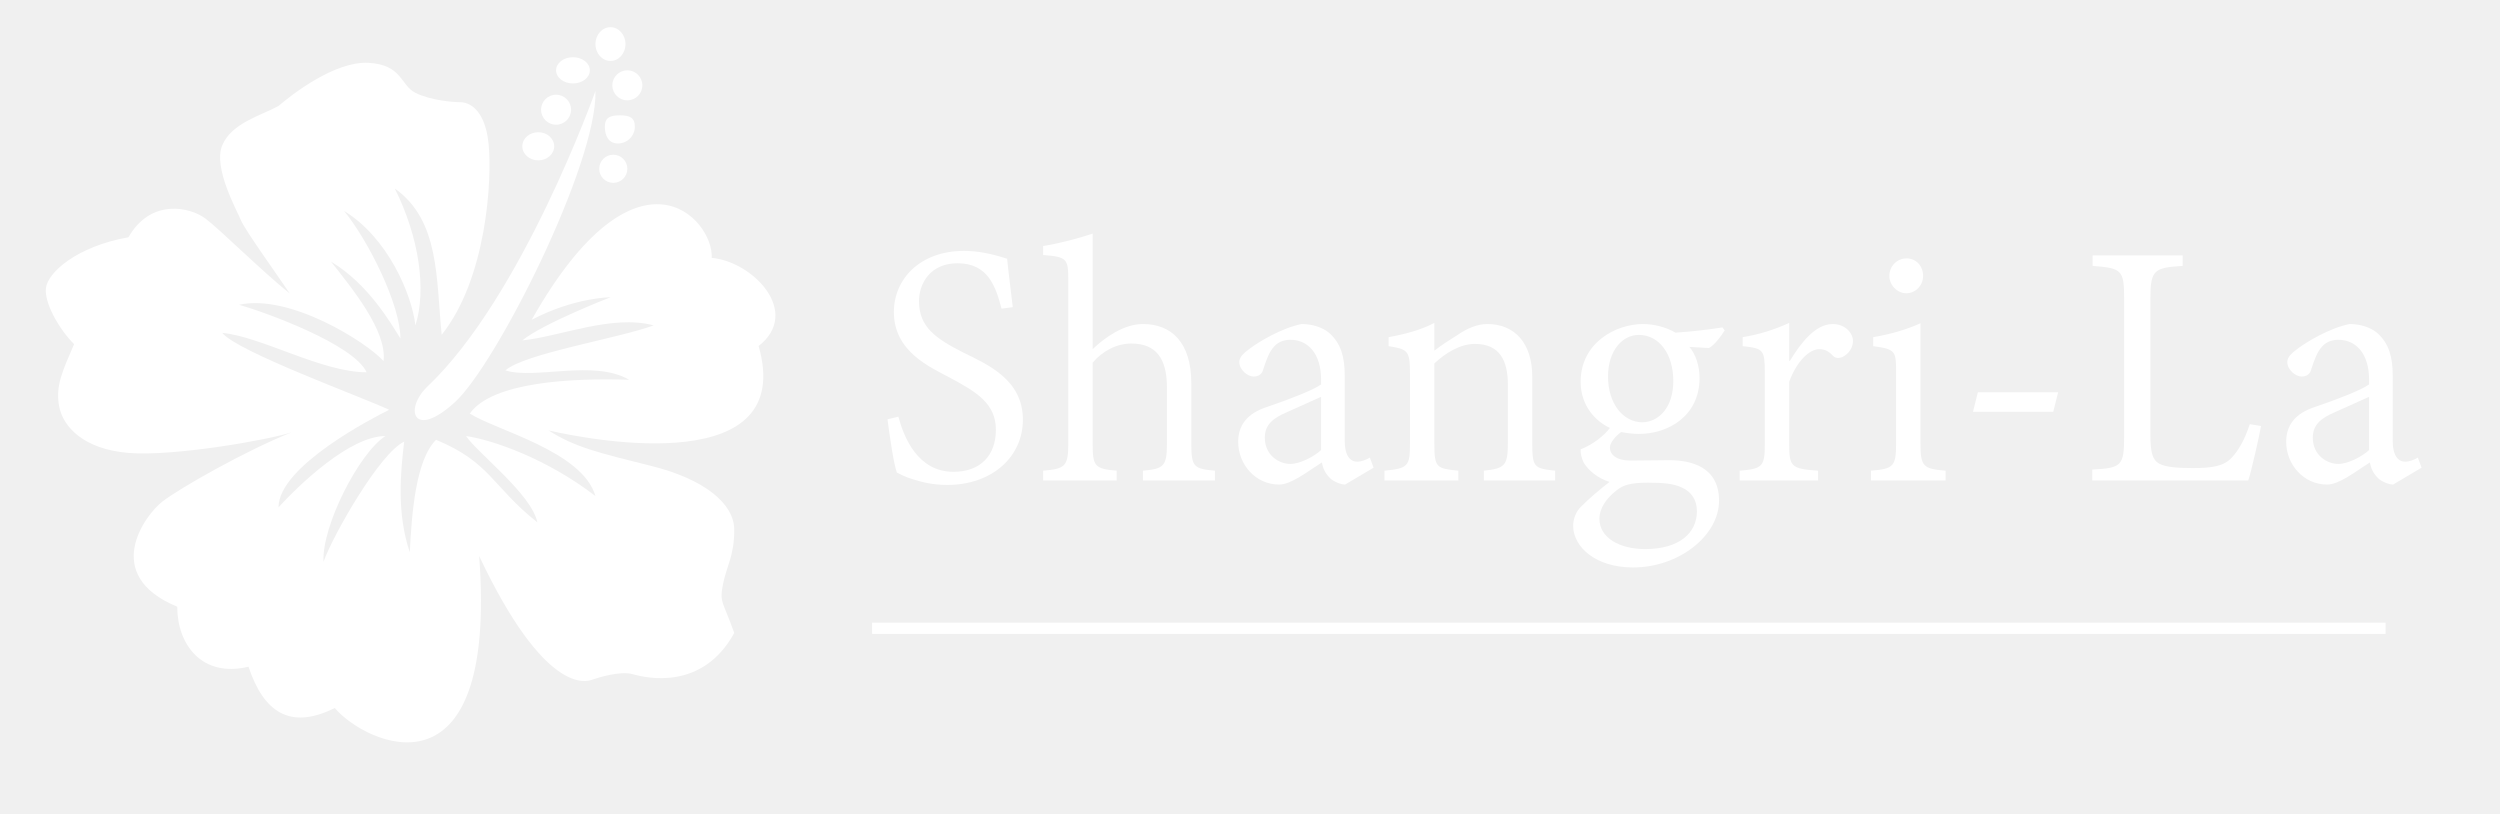
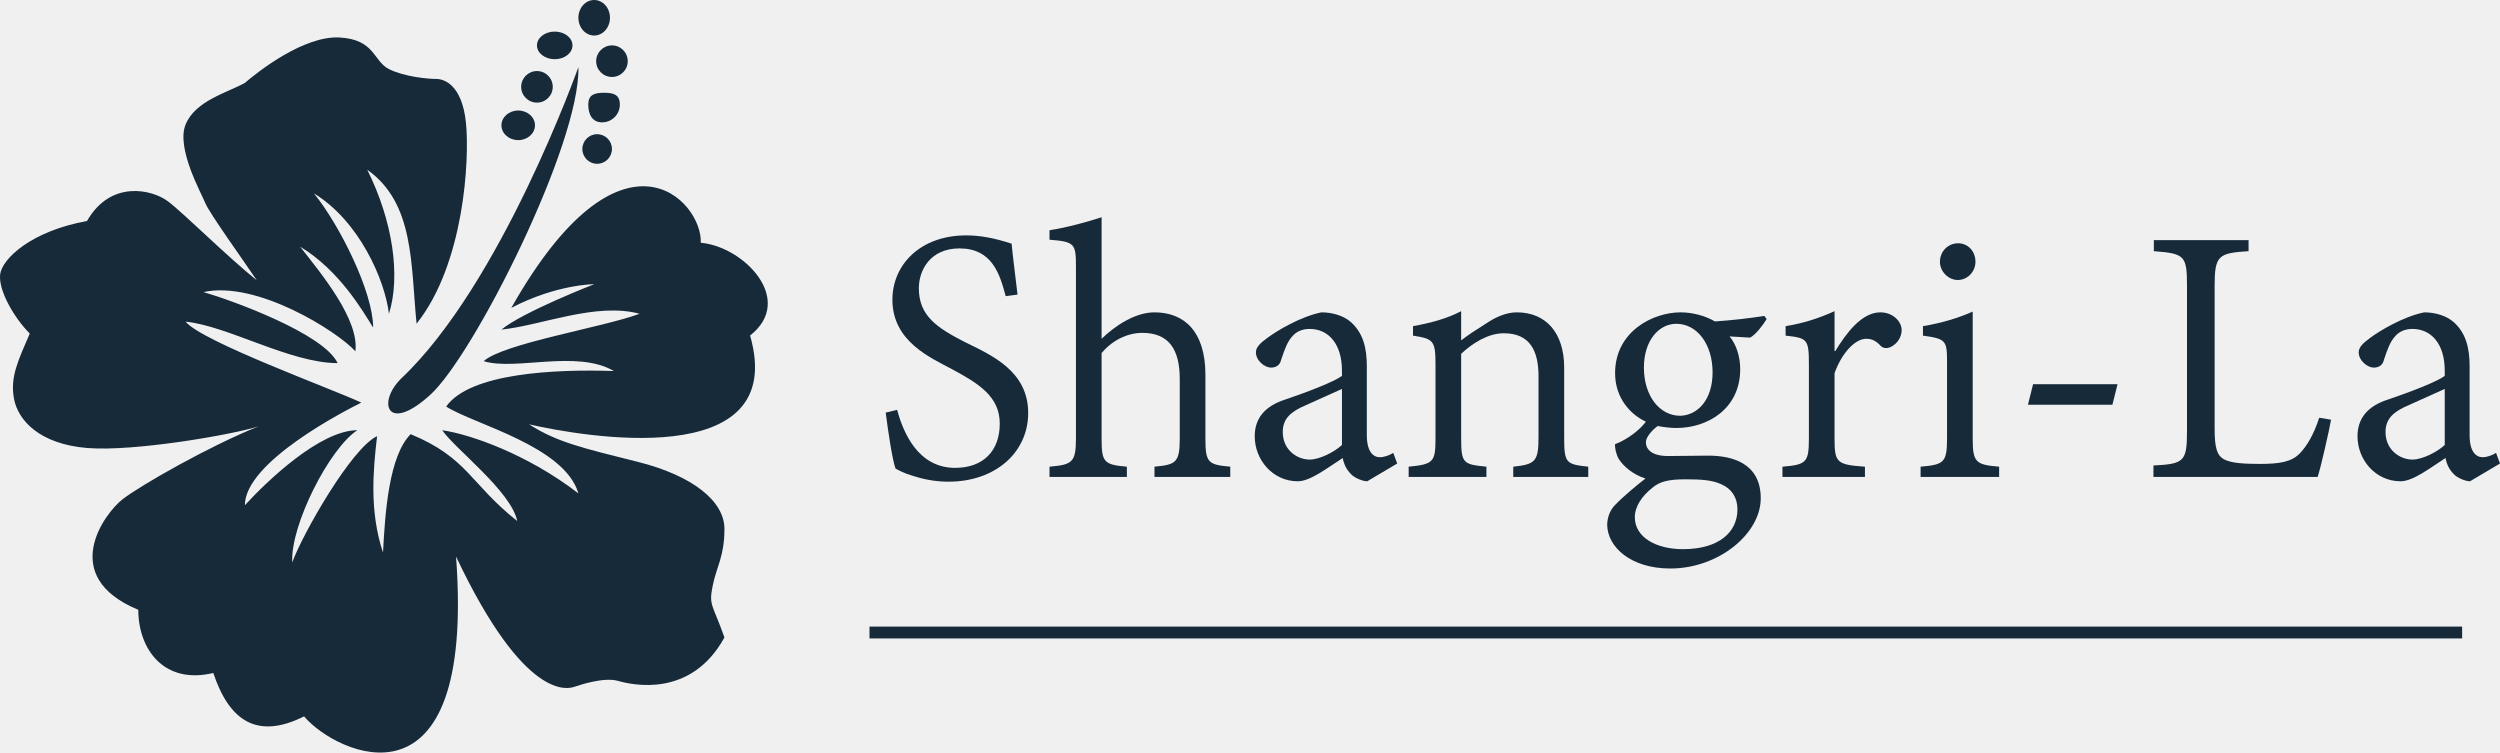
- <svg xmlns="http://www.w3.org/2000/svg" version="1.1" viewBox="0 0 1333 434" width="1333" height="434">
-   <style type="text/css">
- 	path, ellipse, circle {fill:#fff;stroke-width:0;}
- 	line { stroke: #fff; stroke-width: 6; }
- </style>
-   <path d="M235.5,178.5c24-30,27-83,25-102s-11-22-15-22s-16-1-24-5s-7-15-25-16s-41,17-48,23c-9,5-25,9-30,21s8,35,10,40s20,30,26,39  c-15-12-37-34-45-40s-29-11-41,10c-28,5-43,19-44,27s7,22,15,30c-6,14-10,22-8,33s13,23,37,25s75-7,87-11c-25,10-60,30-69,37  s-33,39,8,56c0,20,13,38,38,32c8,24,22,34,46,22c16,19,87,53,77-81c35,74,57,67,60,66s15-5,22-3s37,9,54-22c-6-17-8-16-6-26  s6-15,6-29s-16-27-44-34s-41-10-55-19c26,6,132,25,112-45c23-18-3-45-25-47c1-21-40-66-96,33c23-12,42-12,42-12s-36,14-47,23  c20-2,48-14,70-8c-19,7-69,15-79,24c16,5,47-6,66,5c-30-1-73,1-85,18c14,9,60,20,67,44c-26-20-55-30-69-32c6,9,35,31,38,46  c-24-19-25-32-54-44c-11,11-13,40-14,60c-7-21-5-42-3-59c-13,6-38,50-43,64c-1-19,19-58,33-67c-19,0-46,26-57,38c0-22,51-48,59-52  c-15-7-81-31-89-41c21,2,53,21,77,21c-7-15-54-32-68-36c27-6,68,20,77,30c2-16-17-39-28-53c20,12,32,33,37,41c0-18-17-52-30-68  c23,14,36,44,38,61c6-19,2-47-11-73C234.5,117.5,232.5,148.5,235.5,178.5z" />
-   <path d="M317.5,48.5c0,0-39,110-90,158c-12,12-7,28,15,8S318.5,87.5,317.5,48.5z" />
-   <path d="M338.5,67.5c0,4.97-4.03,9-9,9s-7-4.03-7-9s3.03-6,8-6S338.5,62.53,338.5,67.5z" />
-   <ellipse cx="325.5" cy="23.5" rx="8" ry="9" />
-   <ellipse cx="287" cy="78" rx="8.5" ry="7.5" />
-   <circle cx="327" cy="90" r="7.5" />
-   <circle cx="296.5" cy="58.5" r="8" />
-   <ellipse cx="305.5" cy="37.5" rx="9" ry="7" />
-   <circle cx="334.5" cy="45.5" r="8" />
-   <path d="M534.01,164.57c-3-11.4-7-24.2-23.4-24.2c-14.8,0-20.6,11-20.6,20.2c0,14,9.2,20,23.2,27.2c13.4,6.6,32.2,14.6,32.2,36   c0,19.8-16.4,34.8-40.4,34.8c-7.8,0-13.8-1.6-18.2-3c-4.2-1.2-7-2.8-8.6-3.6c-1.6-4.2-3.8-19-5-28.4l5.8-1.4   c3,11.2,10.4,29.4,29.4,29.4c14.4,0,22.6-8.8,22.6-22.4c0-14-10.4-20.2-24.2-27.6c-10.8-5.8-30.2-14-30.2-35.2   c0-17.6,14-32.6,37.4-32.6c7.2,0,14.4,1.4,23,4.2c0.6,6.6,1.6,13.6,3,25.8L534.01,164.57z" />
-   <path d="M609.41,256.17v-5.2c11-1,12.8-2.2,12.8-14.4v-30c0-15.4-5.8-23.4-19-23.4c-7.8,0-15.4,4-20.6,10.2v43.2   c0,12,1,13.4,12.8,14.4v5.2h-39.2v-5.2c11.6-1,13.4-2.2,13.4-14.4v-87c0-11.6-0.6-12.6-13.4-13.6v-4.8c9-1.4,19.8-4.4,26.4-6.6   v61.6c6.6-6.4,16.8-13.4,26.8-13.4c15,0,25.8,9.6,25.8,31.6v32.4c0,12.2,1.4,13.2,12.6,14.2v5.2H609.41z" />
-   <path d="M717.2,258.37c-2.2,0-6.2-1.6-8-3.4c-2.6-2.6-3.8-5.2-4.4-8.4c-7.8,5-16.4,11.8-22.8,11.8c-12.6,0-21.8-10.8-21.8-22.8   c0-8.8,4.8-15.2,15.4-18.6c11.2-3.8,24.8-9,28.8-12v-2.6c0-13.6-6.8-21.2-16.4-21.2c-4,0-7,1.6-8.8,3.8c-2.4,2.6-3.8,6.4-5.6,11.8   c-0.6,2.8-2.6,4-5.2,4c-3,0-7.6-3.4-7.6-7.8c0-2.6,2.4-4.8,6-7.4c4.6-3.4,16.4-10.6,27.2-12.8c5.4,0,11.2,1.6,15,5   c6,5.4,8,12.8,8,22.2v35c0,8.4,3.2,11.2,6.6,11.2c2.2,0,5-1,6.8-2.2l2,5.4L717.2,258.37z M704.4,211.57l-18.2,8.2   c-7.6,3.2-11.8,6.8-11.8,13.6c0,9.4,7.6,14,13.6,14c5.2,0,12.8-4,16.4-7.4V211.57z" />
-   <path d="M791.2,256.17v-5.2c11.4-1.2,12.8-2.8,12.8-15.2v-30.6c0-13-4.4-21.8-17.6-21.8c-8,0-15.8,5-21.6,10.4v42.6   c0,13,1,13.4,12.8,14.6v5.2h-39.4v-5.2c12.6-1.2,13.6-2.4,13.6-14.4v-37.6c0-12-1.2-12.8-11.4-14.4v-4.8c8.8-1.6,17.2-3.8,24.4-7.6   v14.8c3.6-2.8,7.6-5.4,12.4-8.4c5-3.4,10.4-5.8,15.8-5.8c14.6,0,24,10.2,24,28v35.6c0,12.8,1,13.4,12.2,14.6v5.2H791.2z" />
-   <path d="M919.6,176.17c-1.8,3-5.6,8-8.4,9.4l-10.4-0.6c3.4,4,5.4,10.2,5.4,16.6c0,20-16.4,29.8-32.4,29.8c-2.8,0-6.2-0.4-9.4-1   c-2.8,2-6,5.6-6,8.2c0,3.6,3,7,11.2,7c7.4,0,14.2-0.2,20.4-0.2c11.8,0,26.6,3.6,26.6,21.6c0,18.6-21.4,35.6-45.8,35.6   c-20.2,0-31.8-11-32-22c0-3.8,1.4-7.8,4.4-10.6c3.4-3.6,10.8-9.8,15-13c-6.4-2-11.2-6.2-13.6-10c-1.4-2.6-2-5.8-1.8-7.4   c6.8-2.6,12.8-7.6,15.6-11.4c-7.4-3.4-15.6-11.6-15.6-24.6c0-21,19-30.8,33.2-30.8c5.8,0,12.2,1.6,17.4,4.6   c8.8-0.6,17.6-1.6,25-2.8L919.6,176.17z M861.8,261.57c-5.4,4.2-9,9.6-9,15c0,10.2,10.8,16.2,24.4,16.2c18.2,0,27.6-8.6,27.6-20.2   c0-6-3-10.4-8-12.6c-4.6-2.2-10.2-2.6-18.2-2.6C869.6,257.37,865.4,258.57,861.8,261.57z M857.4,200.77c0,14.4,8,24.4,18.4,24.4   c8.6-0.2,16.4-7.8,16.4-22c0-14.8-7.8-24.6-18.4-24.6C865.2,178.57,857.4,186.77,857.4,200.77z" />
-   <path d="M954.4,192.37c5.6-9.2,13.4-19.6,22.8-19.6c6.6,0,10.8,4.8,10.8,9c0,3.4-2,6.8-5.6,8.6c-2,0.8-3.6,0.6-4.8-0.4   c-2.6-2.8-4.6-3.8-7.6-3.8c-5.2,0-12,6.4-16,17.4v32.8c0,12.4,0.8,13.6,15.4,14.6v5.2h-41.8v-5.2c12.2-1,13.4-2.2,13.4-14.4v-37.6   c0-12.6-0.8-13.2-11.8-14.4v-4.8c8.6-1.4,16.4-3.8,24.8-7.6v20.2H954.4z" />
-   <path d="M997.6,256.17v-5.2c12-1,13.4-2.2,13.4-14.6v-38.2c0-11-0.4-12-12.2-13.6v-4.8c9.4-1.6,17.6-4,25.2-7.4v64   c0,12.4,1.4,13.6,13.4,14.6v5.2H997.6z M1007.4,147.17c0-5.4,4.2-9.4,9.2-9.4s8.8,4,8.8,9.4c0,4.8-3.8,9.2-9,9.2   C1011.6,156.37,1007.4,151.97,1007.4,147.17z" />
-   <path d="M1094.79,219.57H1052l2.6-10.4h42.8L1094.79,219.57z" />
-   <path d="M1205.59,227.17c-1,5.6-5,23.4-6.8,29h-83.2v-5.8c15.6-0.8,17-2,17-17.6v-73.4c0-15.4-1.2-16.4-16.8-17.6v-5.6h48v5.6   c-15.2,1-17.2,2-17.2,17.6v72.2c0,10,1.2,13.6,4.6,15.6c3.6,2,10.2,2.4,18.2,2.4c10.2,0,16.4-1,20.6-5.6c3.4-3.6,6.8-9.2,9.6-17.8   L1205.59,227.17z" />
-   <path d="M1275.99,258.37c-2.2,0-6.2-1.6-8-3.4c-2.6-2.6-3.8-5.2-4.4-8.4c-7.8,5-16.4,11.8-22.8,11.8c-12.6,0-21.8-10.8-21.8-22.8   c0-8.8,4.8-15.2,15.4-18.6c11.2-3.8,24.8-9,28.8-12v-2.6c0-13.6-6.8-21.2-16.4-21.2c-4,0-7,1.6-8.8,3.8c-2.4,2.6-3.8,6.4-5.6,11.8   c-0.6,2.8-2.6,4-5.2,4c-3,0-7.6-3.4-7.6-7.8c0-2.6,2.4-4.8,6-7.4c4.6-3.4,16.4-10.6,27.2-12.8c5.4,0,11.2,1.6,15,5   c6,5.4,8,12.8,8,22.2v35c0,8.4,3.2,11.2,6.6,11.2c2.2,0,5-1,6.8-2.2l2,5.4L1275.99,258.37z M1263.19,211.57l-18.2,8.2   c-7.6,3.2-11.8,6.8-11.8,13.6c0,9.4,7.6,14,13.6,14c5.2,0,12.8-4,16.4-7.4V211.57z" />
-   <line class="st0" x1="465" y1="335" x2="1272" y2="335" />
+ <svg xmlns="http://www.w3.org/2000/svg" id="Layer_1" viewBox="0 0 1266.77 381.33">
+   <defs>
+     <style>
+       .cls-1 {
+         fill: #172a3a;
+       }
+ 
+       .cls-2 {
+         fill: #fff;
+         stroke: #172a3a;
+         stroke-width: 6px;
+       }
+     </style>
+   </defs>
+   <path class="cls-1" d="M211.08,164c24-30,27-83,25-102s-11-22-15-22-16-1-24-5-7-15-25-16-41,17-48,23c-9,5-25,9-30,21s8,35,10,40,20,30,26,39c-15-12-37-34-45-40s-29-11-41,10C16.08,117,1.08,131,.08,139s7,22,15,30c-6,14-10,22-8,33s13,23,37,25,75-7,87-11c-25,10-60,30-69,37s-33,39,8,56c0,20,13,38,38,32,8,24,22,34,46,22,16,19,87,53,77-81,35,74,57,67,60,66s15-5,22-3,37,9,54-22c-6-17-8-16-6-26s6-15,6-29-16-27-44-34-41-10-55-19c26,6,132,25,112-45,23-18-3-45-25-47,1-21-40-66-96,33,23-12,42-12,42-12,0,0-36,14-47,23,20-2,48-14,70-8-19,7-69,15-79,24,16,5,47-6,66,5-30-1-73,1-85,18,14,9,60,20,67,44-26-20-55-30-69-32,6,9,35,31,38,46-24-19-25-32-54-44-11,11-13,40-14,60-7-21-5-42-3-59-13,6-38,50-43,64-1-19,19-58,33-67-19,0-46,26-57,38,0-22,51-48,59-52-15-7-81-31-89-41,21,2,53,21,77,21-7-15-54-32-68-36,27-6,68,20,77,30,2-16-17-39-28-53,20,12,32,33,37,41,0-18-17-52-30-68,23,14,36,44,38,61,6-19,2-47-11-73,24,17,22,48,25,78Z" />
+   <path class="cls-1" d="M293.08,34s-39,110-90,158c-12,12-7,28,15,8s76-127,75-166Z" />
+   <path class="cls-1" d="M314.08,53c0,4.97-4.03,9-9,9s-7-4.03-7-9,3.03-6,8-6,8,1.03,8,6Z" />
+   <ellipse class="cls-1" cx="301.08" cy="9" rx="8" ry="9" />
+   <ellipse class="cls-1" cx="262.58" cy="63.5" rx="8.5" ry="7.5" />
+   <circle class="cls-1" cx="302.58" cy="75.5" r="7.5" />
+   <circle class="cls-1" cx="272.08" cy="44" r="8" />
+   <ellipse class="cls-1" cx="281.08" cy="23" rx="9" ry="7" />
+   <circle class="cls-1" cx="310.08" cy="31" r="8" />
+   <path class="cls-1" d="M509.59,150.07c-3-11.4-7-24.2-23.4-24.2-14.8,0-20.6,11-20.6,20.2,0,14,9.2,20,23.2,27.2,13.4,6.6,32.2,14.6,32.2,36,0,19.8-16.4,34.8-40.4,34.8-7.8,0-13.8-1.6-18.2-3-4.2-1.2-7-2.8-8.6-3.6-1.6-4.2-3.8-19-5-28.4l5.8-1.4c3,11.2,10.4,29.4,29.4,29.4,14.4,0,22.6-8.8,22.6-22.4s-10.4-20.2-24.2-27.6c-10.8-5.8-30.2-14-30.2-35.2,0-17.6,14-32.6,37.4-32.6,7.2,0,14.4,1.4,23,4.2.6,6.6,1.6,13.6,3,25.8l-6,.8Z" />
+   <path class="cls-1" d="M584.99,241.67v-5.2c11-1,12.8-2.2,12.8-14.4v-30c0-15.4-5.8-23.4-19-23.4-7.8,0-15.4,4-20.6,10.2v43.2c0,12,1,13.4,12.8,14.4v5.2h-39.2v-5.2c11.6-1,13.4-2.2,13.4-14.4v-87c0-11.6-.6-12.6-13.4-13.6v-4.8c9-1.4,19.8-4.4,26.4-6.6v61.6c6.6-6.4,16.8-13.4,26.8-13.4,15,0,25.8,9.6,25.8,31.6v32.4c0,12.2,1.4,13.2,12.6,14.2v5.2h-38.4Z" />
+   <path class="cls-1" d="M692.78,243.87c-2.2,0-6.2-1.6-8-3.4-2.6-2.6-3.8-5.2-4.4-8.4-7.8,5-16.4,11.8-22.8,11.8-12.6,0-21.8-10.8-21.8-22.8,0-8.8,4.8-15.2,15.4-18.6,11.2-3.8,24.8-9,28.8-12v-2.6c0-13.6-6.8-21.2-16.4-21.2-4,0-7,1.6-8.8,3.8-2.4,2.6-3.8,6.4-5.6,11.8-.6,2.8-2.6,4-5.2,4-3,0-7.6-3.4-7.6-7.8,0-2.6,2.4-4.8,6-7.4,4.6-3.4,16.4-10.6,27.2-12.8,5.4,0,11.2,1.6,15,5,6,5.4,8,12.8,8,22.2v35c0,8.4,3.2,11.2,6.6,11.2,2.2,0,5-1,6.8-2.2l2,5.4-15.2,9ZM679.98,197.07l-18.2,8.2c-7.6,3.2-11.8,6.8-11.8,13.6,0,9.4,7.6,14,13.6,14,5.2,0,12.8-4,16.4-7.4v-28.4Z" />
+   <path class="cls-1" d="M766.78,241.67v-5.2c11.4-1.2,12.8-2.8,12.8-15.2v-30.6c0-13-4.4-21.8-17.6-21.8-8,0-15.8,5-21.6,10.4v42.6c0,13,1,13.4,12.8,14.6v5.2h-39.4v-5.2c12.6-1.2,13.6-2.4,13.6-14.4v-37.6c0-12-1.2-12.8-11.4-14.4v-4.8c8.8-1.6,17.2-3.8,24.4-7.6v14.8c3.6-2.8,7.6-5.4,12.4-8.4,5-3.4,10.4-5.8,15.8-5.8,14.6,0,24,10.2,24,28v35.6c0,12.8,1,13.4,12.2,14.6v5.2h-38Z" />
+   <path class="cls-1" d="M895.18,161.67c-1.8,3-5.6,8-8.4,9.4l-10.4-.6c3.4,4,5.4,10.2,5.4,16.6,0,20-16.4,29.8-32.4,29.8-2.8,0-6.2-.4-9.4-1-2.8,2-6,5.6-6,8.2,0,3.6,3,7,11.2,7,7.4,0,14.2-.2,20.4-.2,11.8,0,26.6,3.6,26.6,21.6s-21.4,35.6-45.8,35.6c-20.2,0-31.8-11-32-22,0-3.8,1.4-7.8,4.4-10.6,3.4-3.6,10.8-9.8,15-13-6.4-2-11.2-6.2-13.6-10-1.4-2.6-2-5.8-1.8-7.4,6.8-2.6,12.8-7.6,15.6-11.4-7.4-3.4-15.6-11.6-15.6-24.6,0-21,19-30.8,33.2-30.8,5.8,0,12.2,1.6,17.4,4.6,8.8-.6,17.6-1.6,25-2.8l1.2,1.6ZM837.38,247.07c-5.4,4.2-9,9.6-9,15,0,10.2,10.8,16.2,24.4,16.2,18.2,0,27.6-8.6,27.6-20.2,0-6-3-10.4-8-12.6-4.6-2.2-10.2-2.6-18.2-2.6-9,0-13.2,1.2-16.8,4.2ZM832.98,186.27c0,14.4,8,24.4,18.4,24.4,8.6-.2,16.4-7.8,16.4-22s-7.8-24.6-18.4-24.6c-8.6,0-16.4,8.2-16.4,22.2Z" />
+   <path class="cls-1" d="M929.98,177.87c5.6-9.2,13.4-19.6,22.8-19.6,6.6,0,10.8,4.8,10.8,9,0,3.4-2,6.8-5.6,8.6-2,.8-3.6.6-4.8-.4-2.6-2.8-4.6-3.8-7.6-3.8-5.2,0-12,6.4-16,17.4v32.8c0,12.4.8,13.6,15.4,14.6v5.2h-41.8v-5.2c12.2-1,13.4-2.2,13.4-14.4v-37.6c0-12.6-.8-13.2-11.8-14.4v-4.8c8.6-1.4,16.4-3.8,24.8-7.6v20.2h.4Z" />
+   <path class="cls-1" d="M973.18,241.67v-5.2c12-1,13.4-2.2,13.4-14.6v-38.2c0-11-.4-12-12.2-13.6v-4.8c9.4-1.6,17.6-4,25.2-7.4v64c0,12.4,1.4,13.6,13.4,14.6v5.2h-39.8ZM982.98,132.67c0-5.4,4.2-9.4,9.2-9.4s8.8,4,8.8,9.4c0,4.8-3.8,9.2-9,9.2-4.8,0-9-4.4-9-9.2Z" />
+   <path class="cls-1" d="M1070.37,205.07h-42.79l2.6-10.4h42.8l-2.61,10.4Z" />
+   <path class="cls-1" d="M1181.17,212.67c-1,5.6-5,23.4-6.8,29h-83.2v-5.8c15.6-.8,17-2,17-17.6v-73.4c0-15.4-1.2-16.4-16.8-17.6v-5.6h48v5.6c-15.2,1-17.2,2-17.2,17.6v72.2c0,10,1.2,13.6,4.6,15.6,3.6,2,10.2,2.4,18.2,2.4,10.2,0,16.4-1,20.6-5.6,3.4-3.6,6.8-9.2,9.6-17.8l6,1Z" />
+   <path class="cls-1" d="M1251.57,243.87c-2.2,0-6.2-1.6-8-3.4-2.6-2.6-3.8-5.2-4.4-8.4-7.8,5-16.4,11.8-22.8,11.8-12.6,0-21.8-10.8-21.8-22.8,0-8.8,4.8-15.2,15.4-18.6,11.2-3.8,24.8-9,28.8-12v-2.6c0-13.6-6.8-21.2-16.4-21.2-4,0-7,1.6-8.8,3.8-2.4,2.6-3.8,6.4-5.6,11.8-.6,2.8-2.6,4-5.2,4-3,0-7.6-3.4-7.6-7.8,0-2.6,2.4-4.8,6-7.4,4.6-3.4,16.4-10.6,27.2-12.8,5.4,0,11.2,1.6,15,5,6,5.4,8,12.8,8,22.2v35c0,8.4,3.2,11.2,6.6,11.2,2.2,0,5-1,6.8-2.2l2,5.4-15.2,9ZM1238.77,197.07l-18.2,8.2c-7.6,3.2-11.8,6.8-11.8,13.6,0,9.4,7.6,14,13.6,14,5.2,0,12.8-4,16.4-7.4v-28.4Z" />
+   <line class="cls-2" x1="440.58" y1="320.5" x2="1247.58" y2="320.5" />
</svg>
